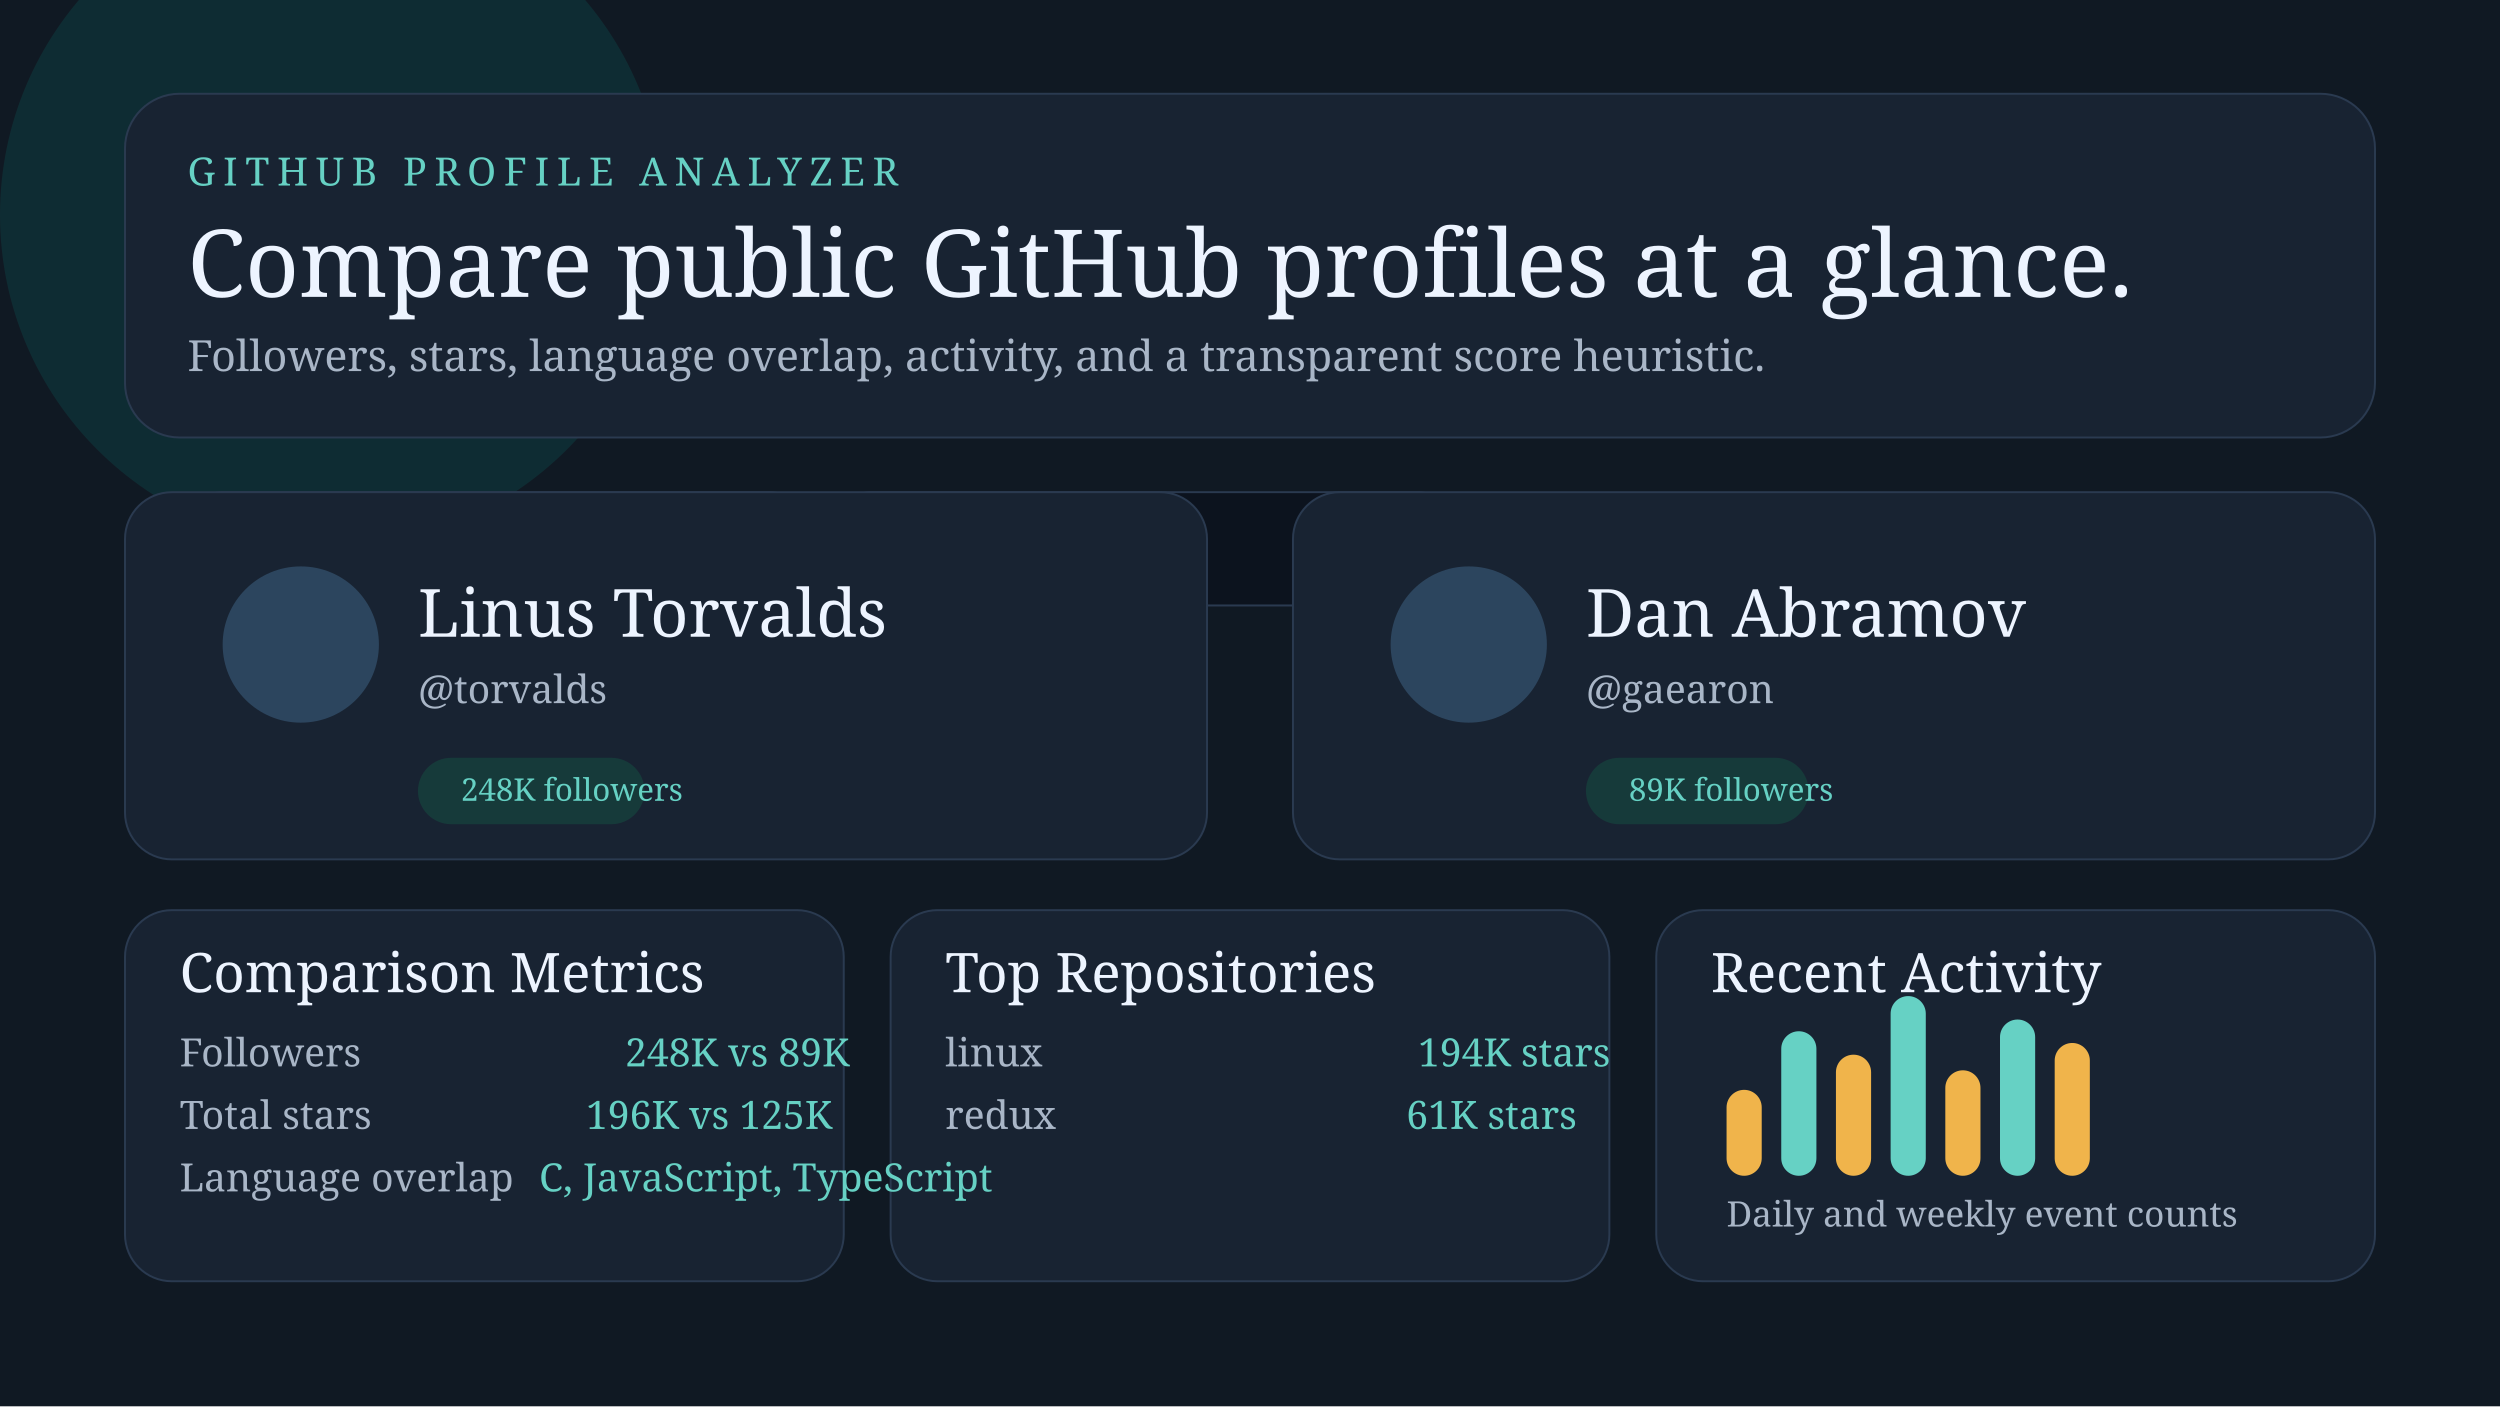
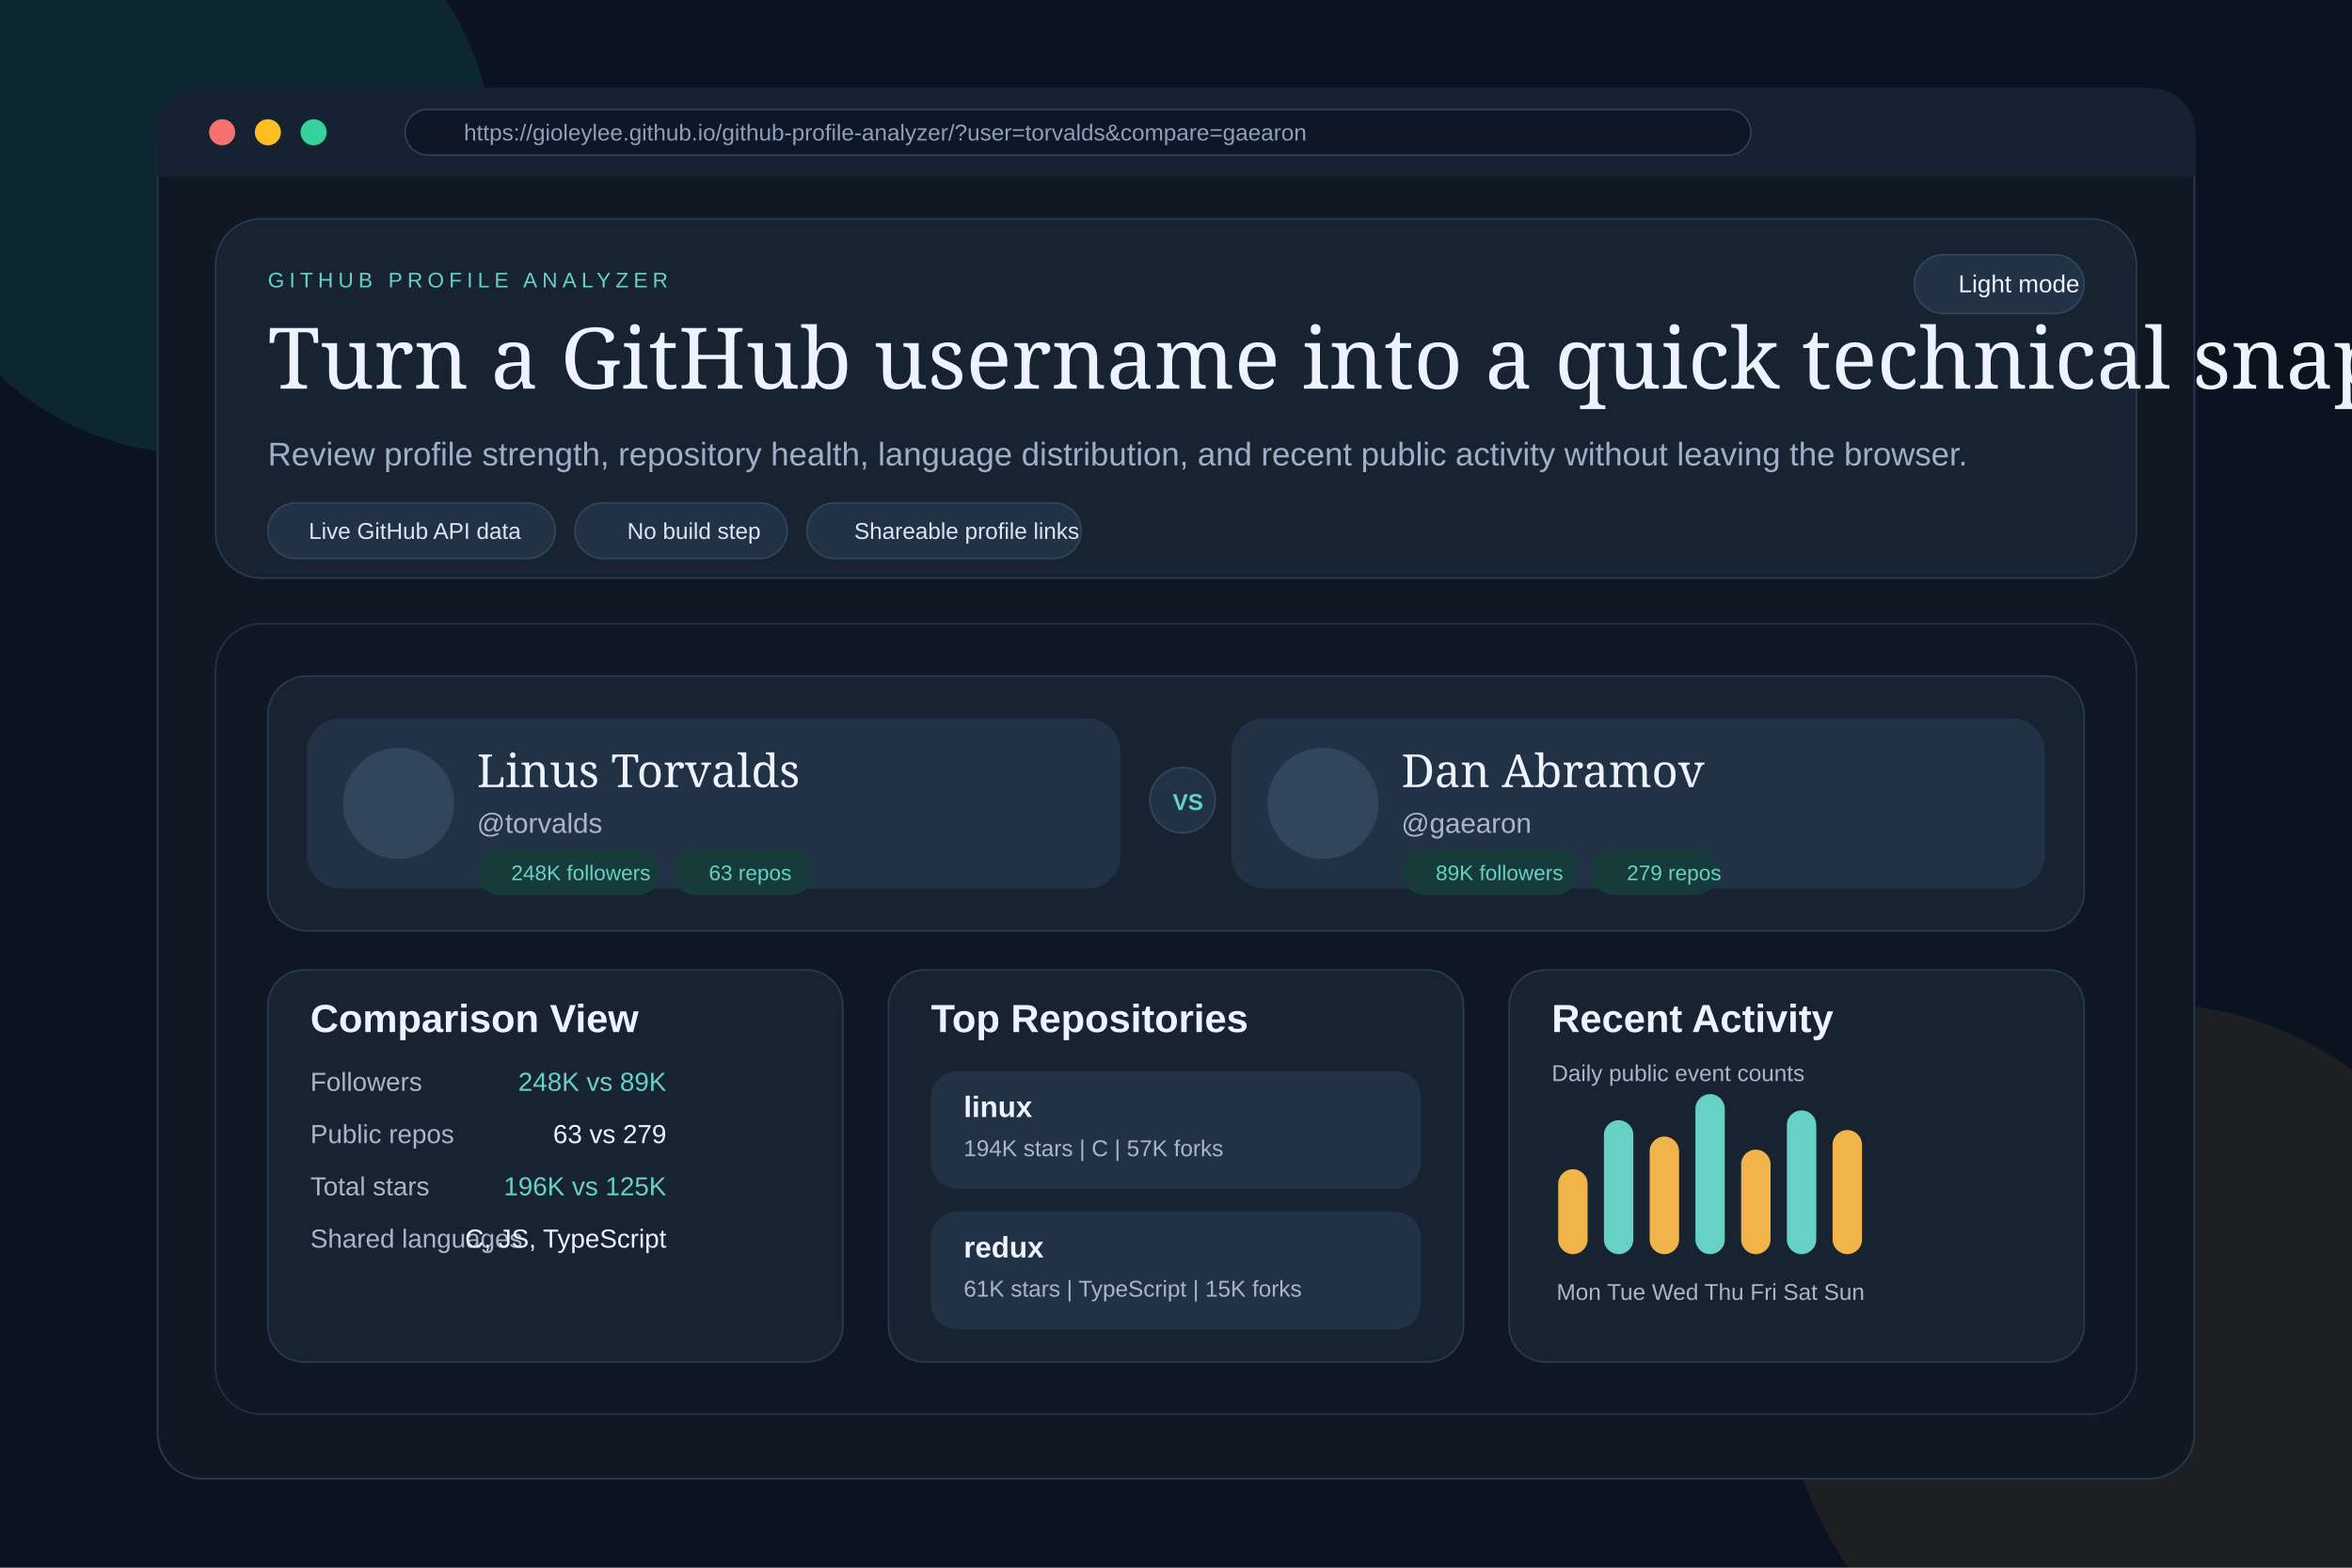
- <svg xmlns="http://www.w3.org/2000/svg" width="1280" height="720" viewBox="0 0 1280 720" fill="none">
-   <rect width="1280" height="720" fill="#101923" />
-   <circle cx="170" cy="110" r="170" fill="#0C9488" fill-opacity="0.16" />
-   <rect x="64" y="48" width="1152" height="176" rx="28" fill="#182332" stroke="#2A3A50" />
-   <text x="96" y="95" fill="#66D1C4" font-family="Georgia, serif" font-size="20" letter-spacing="4">GITHUB PROFILE ANALYZER</text>
-   <text x="96" y="152" fill="#EDF4FF" font-family="Georgia, serif" font-size="48">Compare public GitHub profiles at a glance.</text>
-   <text x="96" y="190" fill="#A9B6C7" font-family="Georgia, serif" font-size="22">Followers, stars, language overlap, activity, and a transparent score heuristic.</text>
-   <rect x="96" y="252" width="316" height="58" rx="18" fill="#0C131E" stroke="#2A3A50" />
-   <text x="118" y="288" fill="#A9B6C7" font-family="Georgia, serif" font-size="22">torvalds</text>
-   <rect x="428" y="252" width="316" height="58" rx="18" fill="#0C131E" stroke="#2A3A50" />
-   <text x="450" y="288" fill="#A9B6C7" font-family="Georgia, serif" font-size="22">gaearon</text>
-   <rect x="760" y="252" width="146" height="58" rx="18" fill="url(#buttonGradient)" />
-   <text x="796" y="288" fill="white" font-family="Georgia, serif" font-size="22">Analyze</text>
-   <rect x="64" y="252" width="554" height="188" rx="24" fill="#182332" stroke="#2A3A50" />
-   <rect x="662" y="252" width="554" height="188" rx="24" fill="#182332" stroke="#2A3A50" />
-   <circle cx="154" cy="330" r="40" fill="#2C455E" />
-   <circle cx="752" cy="330" r="40" fill="#2C455E" />
-   <text x="214" y="326" fill="#EDF4FF" font-family="Georgia, serif" font-size="34">Linus Torvalds</text>
-   <text x="812" y="326" fill="#EDF4FF" font-family="Georgia, serif" font-size="34">Dan Abramov</text>
-   <text x="214" y="360" fill="#A9B6C7" font-family="Georgia, serif" font-size="20">@torvalds</text>
-   <text x="812" y="360" fill="#A9B6C7" font-family="Georgia, serif" font-size="20">@gaearon</text>
-   <rect x="214" y="388" width="116" height="34" rx="17" fill="#163A3A" />
-   <text x="236" y="410" fill="#66D1C4" font-family="Georgia, serif" font-size="16">248K followers</text>
-   <rect x="812" y="388" width="114" height="34" rx="17" fill="#163A3A" />
-   <text x="834" y="410" fill="#66D1C4" font-family="Georgia, serif" font-size="16">89K followers</text>
-   <rect x="64" y="466" width="368" height="190" rx="24" fill="#182332" stroke="#2A3A50" />
-   <rect x="456" y="466" width="368" height="190" rx="24" fill="#182332" stroke="#2A3A50" />
-   <rect x="848" y="466" width="368" height="190" rx="24" fill="#182332" stroke="#2A3A50" />
-   <text x="92" y="508" fill="#EDF4FF" font-family="Georgia, serif" font-size="28">Comparison Metrics</text>
-   <text x="92" y="546" fill="#A9B6C7" font-family="Georgia, serif" font-size="20">Followers</text>
-   <text x="320" y="546" fill="#66D1C4" font-family="Georgia, serif" font-size="20">248K vs 89K</text>
-   <text x="92" y="578" fill="#A9B6C7" font-family="Georgia, serif" font-size="20">Total stars</text>
-   <text x="300" y="578" fill="#66D1C4" font-family="Georgia, serif" font-size="20">196K vs 125K</text>
-   <text x="92" y="610" fill="#A9B6C7" font-family="Georgia, serif" font-size="20">Language overlap</text>
-   <text x="276" y="610" fill="#66D1C4" font-family="Georgia, serif" font-size="20">C, JavaScript, TypeScript</text>
-   <text x="484" y="508" fill="#EDF4FF" font-family="Georgia, serif" font-size="28">Top Repositories</text>
-   <text x="484" y="546" fill="#A9B6C7" font-family="Georgia, serif" font-size="20">linux</text>
-   <text x="726" y="546" fill="#66D1C4" font-family="Georgia, serif" font-size="20">194K stars</text>
-   <text x="484" y="578" fill="#A9B6C7" font-family="Georgia, serif" font-size="20">redux</text>
-   <text x="720" y="578" fill="#66D1C4" font-family="Georgia, serif" font-size="20">61K stars</text>
-   <text x="876" y="508" fill="#EDF4FF" font-family="Georgia, serif" font-size="28">Recent Activity</text>
-   <rect x="884" y="558" width="18" height="44" rx="9" fill="#F0B44B" />
-   <rect x="912" y="528" width="18" height="74" rx="9" fill="#66D1C4" />
-   <rect x="940" y="540" width="18" height="62" rx="9" fill="#F0B44B" />
-   <rect x="968" y="510" width="18" height="92" rx="9" fill="#66D1C4" />
-   <rect x="996" y="548" width="18" height="54" rx="9" fill="#F0B44B" />
-   <rect x="1024" y="522" width="18" height="80" rx="9" fill="#66D1C4" />
-   <rect x="1052" y="534" width="18" height="68" rx="9" fill="#F0B44B" />
-   <text x="884" y="628" fill="#A9B6C7" font-family="Georgia, serif" font-size="18">Daily and weekly event counts</text>
+ <svg xmlns="http://www.w3.org/2000/svg" width="1440" height="960" viewBox="0 0 1440 960" fill="none">
+   <rect width="1440" height="960" fill="#0B1220" />
+   <circle cx="122" cy="98" r="180" fill="#1EA99A" fill-opacity="0.14" />
+   <circle cx="1312" cy="834" r="220" fill="#F0B44B" fill-opacity="0.08" />
+   <rect x="96" y="54" width="1248" height="852" rx="28" fill="#101923" />
+   <rect x="96.5" y="54.5" width="1247" height="851" rx="27.5" stroke="#2A3A50" />
+   <rect x="96" y="54" width="1248" height="54" rx="28" fill="#162131" />
+   <path d="M96 82C96 66.536 108.536 54 124 54H1316C1331.46 54 1344 66.536 1344 82V108H96V82Z" fill="#162131" />
+   <circle cx="136" cy="81" r="8" fill="#F87171" />
+   <circle cx="164" cy="81" r="8" fill="#FBBF24" />
+   <circle cx="192" cy="81" r="8" fill="#34D399" />
+   <rect x="248" y="67" width="824" height="28" rx="14" fill="#0E1725" stroke="#304154" />
+   <text x="284" y="86" fill="#8EA0B7" font-family="Segoe UI, Arial, sans-serif" font-size="14">https://gioleylee.github.io/github-profile-analyzer/?user=torvalds&amp;compare=gaearon</text>
+   <rect x="132" y="134" width="1176" height="220" rx="28" fill="#182332" stroke="#2A3A50" />
+   <text x="164" y="176" fill="#66D1C4" font-family="Segoe UI, Arial, sans-serif" font-size="13" letter-spacing="3">GITHUB PROFILE ANALYZER</text>
+   <rect x="1172" y="156" width="104" height="36" rx="18" fill="#213246" stroke="#32465B" />
+   <text x="1199" y="179" fill="#EDF4FF" font-family="Segoe UI, Arial, sans-serif" font-size="15">Light mode</text>
+   <text x="164" y="238" fill="#EDF4FF" font-family="Georgia, serif" font-size="52">Turn a GitHub username into a quick technical snapshot.</text>
+   <text x="164" y="285" fill="#9DB0C7" font-family="Segoe UI, Arial, sans-serif" font-size="20">Review profile strength, repository health, language distribution, and recent public activity without leaving the browser.</text>
+   <rect x="164" y="308" width="176" height="34" rx="17" fill="#213246" stroke="#31455A" />
+   <rect x="352" y="308" width="130" height="34" rx="17" fill="#213246" stroke="#31455A" />
+   <rect x="494" y="308" width="168" height="34" rx="17" fill="#213246" stroke="#31455A" />
+   <text x="189" y="330" fill="#DCE6F3" font-family="Segoe UI, Arial, sans-serif" font-size="14">Live GitHub API data</text>
+   <text x="384" y="330" fill="#DCE6F3" font-family="Segoe UI, Arial, sans-serif" font-size="14">No build step</text>
+   <text x="523" y="330" fill="#DCE6F3" font-family="Segoe UI, Arial, sans-serif" font-size="14">Shareable profile links</text>
+   <rect x="164" y="384" width="286" height="60" rx="18" fill="#0D1522" stroke="#2A3A50" />
+   <rect x="466" y="384" width="286" height="60" rx="18" fill="#0D1522" stroke="#2A3A50" />
+   <rect x="768" y="384" width="138" height="60" rx="18" fill="url(#buttonFill)" />
+   <text x="188" y="421" fill="#8EA0B7" font-family="Segoe UI, Arial, sans-serif" font-size="20">torvalds</text>
+   <text x="490" y="421" fill="#8EA0B7" font-family="Segoe UI, Arial, sans-serif" font-size="20">gaearon</text>
+   <text x="806" y="421" fill="white" font-family="Segoe UI, Arial, sans-serif" font-size="20" font-weight="600">Analyze</text>
+   <rect x="164" y="462" width="106" height="34" rx="17" fill="#213246" stroke="#31455A" />
+   <rect x="282" y="462" width="102" height="34" rx="17" fill="#213246" stroke="#31455A" />
+   <rect x="396" y="462" width="132" height="34" rx="17" fill="#213246" stroke="#31455A" />
+   <rect x="540" y="462" width="170" height="34" rx="17" fill="#213246" stroke="#31455A" />
+   <text x="194" y="484" fill="#DCE6F3" font-family="Segoe UI, Arial, sans-serif" font-size="14">torvalds</text>
+   <text x="314" y="484" fill="#DCE6F3" font-family="Segoe UI, Arial, sans-serif" font-size="14">gaearon</text>
+   <text x="425" y="484" fill="#DCE6F3" font-family="Segoe UI, Arial, sans-serif" font-size="14">sindresorhus</text>
+   <text x="569" y="484" fill="#DCE6F3" font-family="Segoe UI, Arial, sans-serif" font-size="14">torvalds vs gaearon</text>
+   <rect x="132" y="382" width="1176" height="484" rx="28" fill="#0F1725" stroke="#223246" />
+   <rect x="164" y="414" width="1112" height="156" rx="24" fill="#182332" stroke="#2A3A50" />
+   <rect x="188" y="440" width="498" height="104" rx="20" fill="#223246" />
+   <rect x="754" y="440" width="498" height="104" rx="20" fill="#223246" />
+   <circle cx="244" cy="492" r="34" fill="#32465B" />
+   <circle cx="810" cy="492" r="34" fill="#32465B" />
+   <text x="292" y="482" fill="#EDF4FF" font-family="Georgia, serif" font-size="28">Linus Torvalds</text>
+   <text x="858" y="482" fill="#EDF4FF" font-family="Georgia, serif" font-size="28">Dan Abramov</text>
+   <text x="292" y="510" fill="#A9B6C7" font-family="Segoe UI, Arial, sans-serif" font-size="17">@torvalds</text>
+   <text x="858" y="510" fill="#A9B6C7" font-family="Segoe UI, Arial, sans-serif" font-size="17">@gaearon</text>
+   <rect x="292" y="520" width="112" height="28" rx="14" fill="#173B3B" />
+   <rect x="412" y="520" width="86" height="28" rx="14" fill="#173B3B" />
+   <rect x="858" y="520" width="108" height="28" rx="14" fill="#173B3B" />
+   <rect x="974" y="520" width="78" height="28" rx="14" fill="#173B3B" />
+   <text x="313" y="539" fill="#66D1C4" font-family="Segoe UI, Arial, sans-serif" font-size="13">248K followers</text>
+   <text x="434" y="539" fill="#66D1C4" font-family="Segoe UI, Arial, sans-serif" font-size="13">63 repos</text>
+   <text x="879" y="539" fill="#66D1C4" font-family="Segoe UI, Arial, sans-serif" font-size="13">89K followers</text>
+   <text x="996" y="539" fill="#66D1C4" font-family="Segoe UI, Arial, sans-serif" font-size="13">279 repos</text>
+   <rect x="704" y="470" width="40" height="40" rx="20" fill="#213246" stroke="#32465B" />
+   <text x="718" y="496" fill="#66D1C4" font-family="Segoe UI, Arial, sans-serif" font-size="14" font-weight="700">VS</text>
+   <rect x="164" y="594" width="352" height="240" rx="22" fill="#182332" stroke="#2A3A50" />
+   <rect x="544" y="594" width="352" height="240" rx="22" fill="#182332" stroke="#2A3A50" />
+   <rect x="924" y="594" width="352" height="240" rx="22" fill="#182332" stroke="#2A3A50" />
+   <text x="190" y="632" fill="#EDF4FF" font-family="Segoe UI, Arial, sans-serif" font-size="24" font-weight="600">Comparison View</text>
+   <text x="190" y="668" fill="#A9B6C7" font-family="Segoe UI, Arial, sans-serif" font-size="16">Followers</text>
+   <text x="408" y="668" fill="#66D1C4" font-family="Segoe UI, Arial, sans-serif" font-size="16" text-anchor="end">248K vs 89K</text>
+   <text x="190" y="700" fill="#A9B6C7" font-family="Segoe UI, Arial, sans-serif" font-size="16">Public repos</text>
+   <text x="408" y="700" fill="#EDF4FF" font-family="Segoe UI, Arial, sans-serif" font-size="16" text-anchor="end">63 vs 279</text>
+   <text x="190" y="732" fill="#A9B6C7" font-family="Segoe UI, Arial, sans-serif" font-size="16">Total stars</text>
+   <text x="408" y="732" fill="#66D1C4" font-family="Segoe UI, Arial, sans-serif" font-size="16" text-anchor="end">196K vs 125K</text>
+   <text x="190" y="764" fill="#A9B6C7" font-family="Segoe UI, Arial, sans-serif" font-size="16">Shared languages</text>
+   <text x="408" y="764" fill="#EDF4FF" font-family="Segoe UI, Arial, sans-serif" font-size="16" text-anchor="end">C, JS, TypeScript</text>
+   <text x="570" y="632" fill="#EDF4FF" font-family="Segoe UI, Arial, sans-serif" font-size="24" font-weight="600">Top Repositories</text>
+   <rect x="570" y="656" width="300" height="72" rx="16" fill="#223246" />
+   <text x="590" y="684" fill="#EDF4FF" font-family="Segoe UI, Arial, sans-serif" font-size="18" font-weight="600">linux</text>
+   <text x="590" y="708" fill="#A9B6C7" font-family="Segoe UI, Arial, sans-serif" font-size="14">194K stars | C | 57K forks</text>
+   <rect x="570" y="742" width="300" height="72" rx="16" fill="#223246" />
+   <text x="590" y="770" fill="#EDF4FF" font-family="Segoe UI, Arial, sans-serif" font-size="18" font-weight="600">redux</text>
+   <text x="590" y="794" fill="#A9B6C7" font-family="Segoe UI, Arial, sans-serif" font-size="14">61K stars | TypeScript | 15K forks</text>
+   <text x="950" y="632" fill="#EDF4FF" font-family="Segoe UI, Arial, sans-serif" font-size="24" font-weight="600">Recent Activity</text>
+   <text x="950" y="662" fill="#A9B6C7" font-family="Segoe UI, Arial, sans-serif" font-size="14">Daily public event counts</text>
+   <rect x="954" y="716" width="18" height="52" rx="9" fill="#F0B44B" />
+   <rect x="982" y="686" width="18" height="82" rx="9" fill="#66D1C4" />
+   <rect x="1010" y="696" width="18" height="72" rx="9" fill="#F0B44B" />
+   <rect x="1038" y="670" width="18" height="98" rx="9" fill="#66D1C4" />
+   <rect x="1066" y="704" width="18" height="64" rx="9" fill="#F0B44B" />
+   <rect x="1094" y="680" width="18" height="88" rx="9" fill="#66D1C4" />
+   <rect x="1122" y="692" width="18" height="76" rx="9" fill="#F0B44B" />
+   <text x="953" y="796" fill="#A9B6C7" font-family="Segoe UI, Arial, sans-serif" font-size="14">Mon  Tue  Wed  Thu  Fri  Sat  Sun</text>
  <defs>
-     <linearGradient id="buttonGradient" x1="760" y1="252" x2="906" y2="310" gradientUnits="userSpaceOnUse">
+     <linearGradient id="buttonFill" x1="768" y1="384" x2="906" y2="444" gradientUnits="userSpaceOnUse">
      <stop stop-color="#0F766E" />
      <stop offset="1" stop-color="#155E75" />
    </linearGradient>
  </defs>
</svg>
